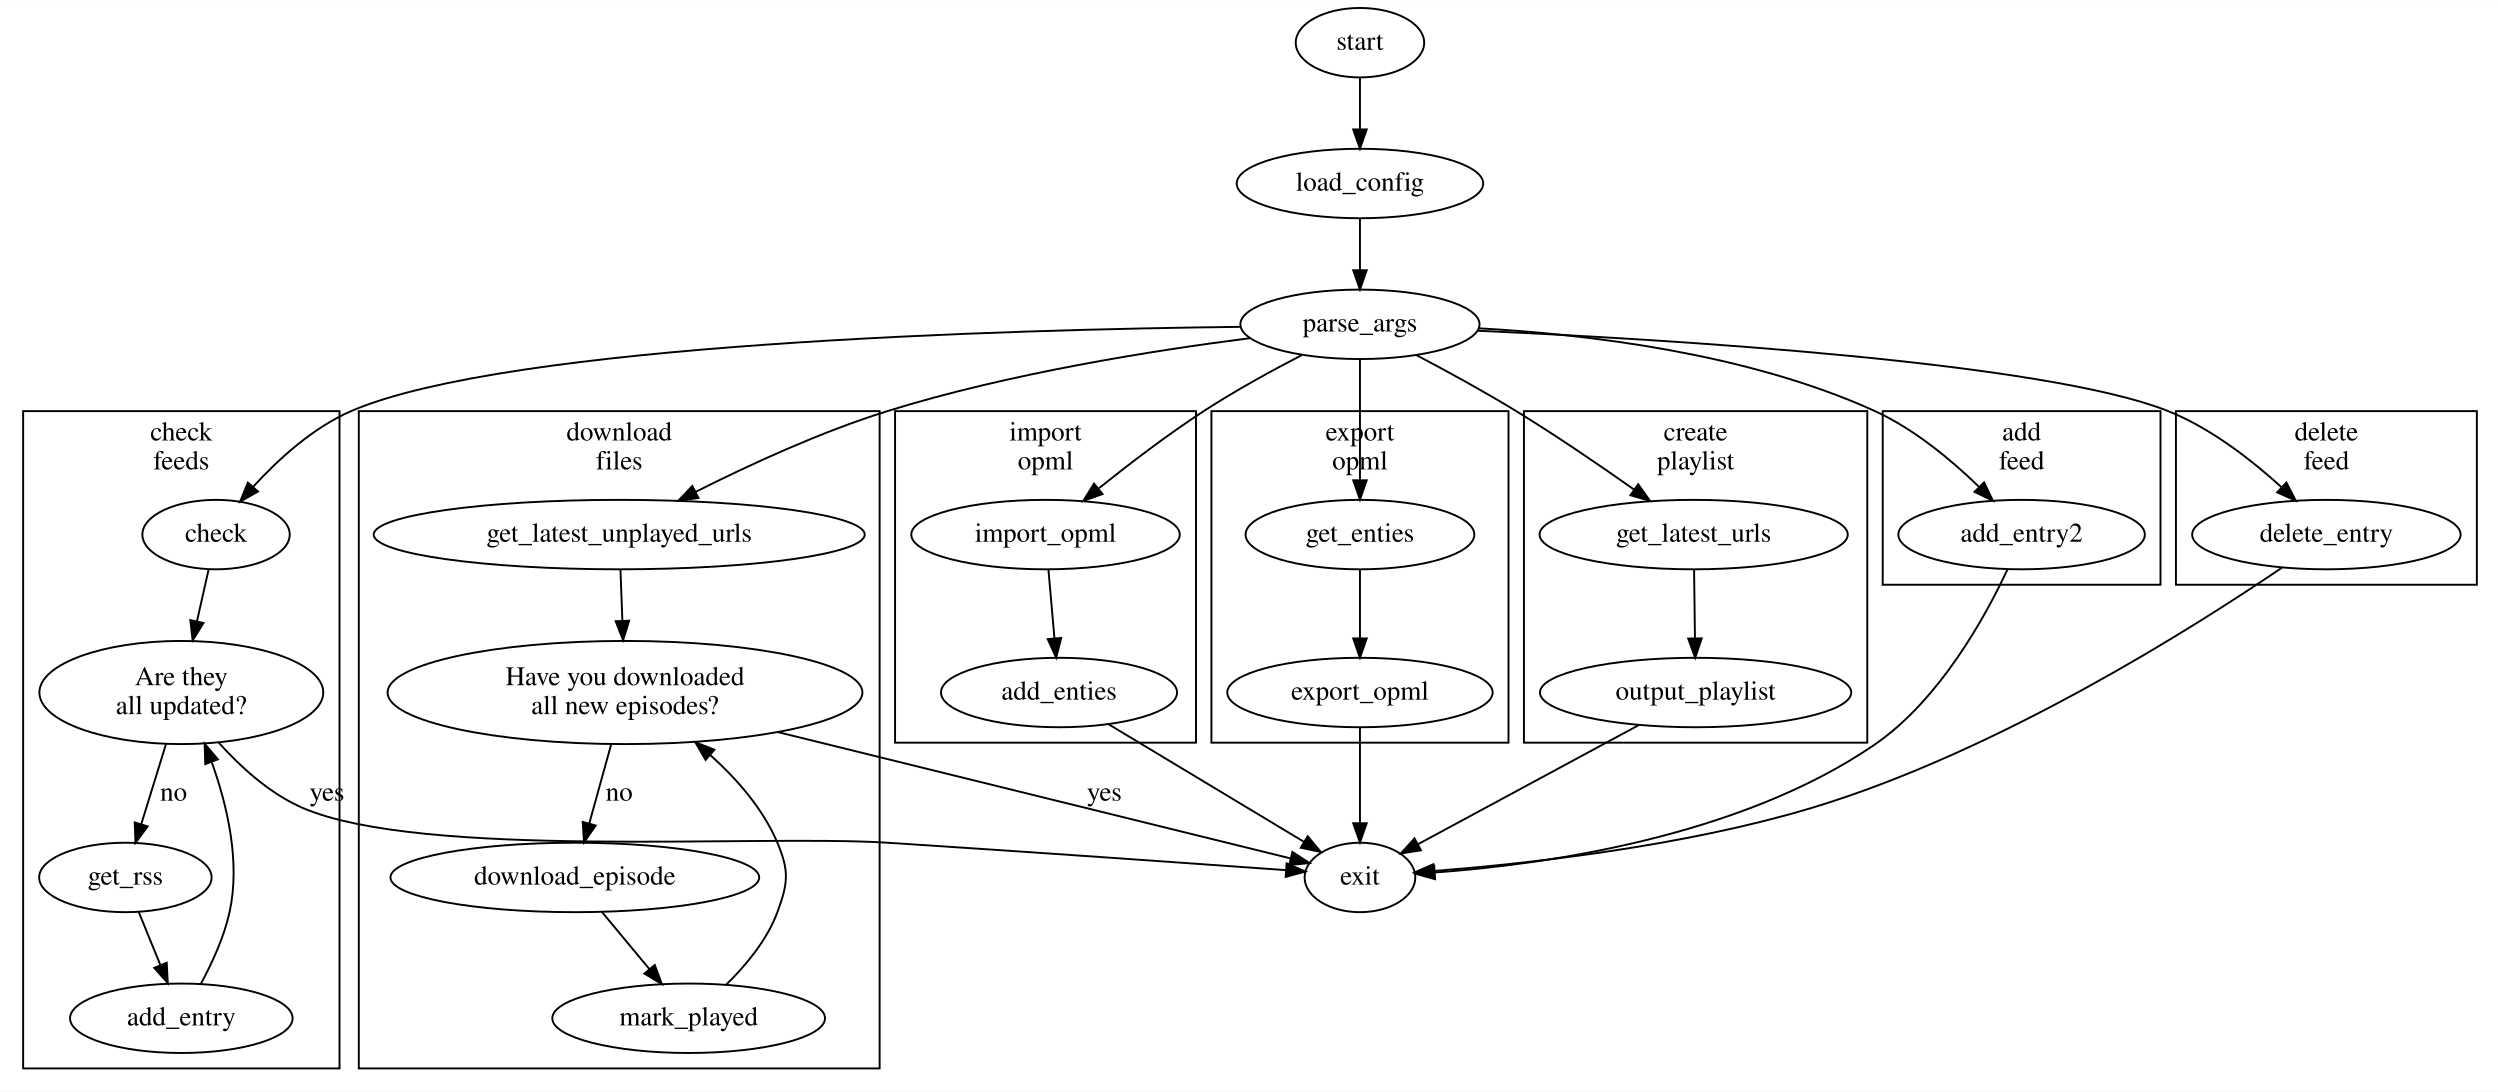
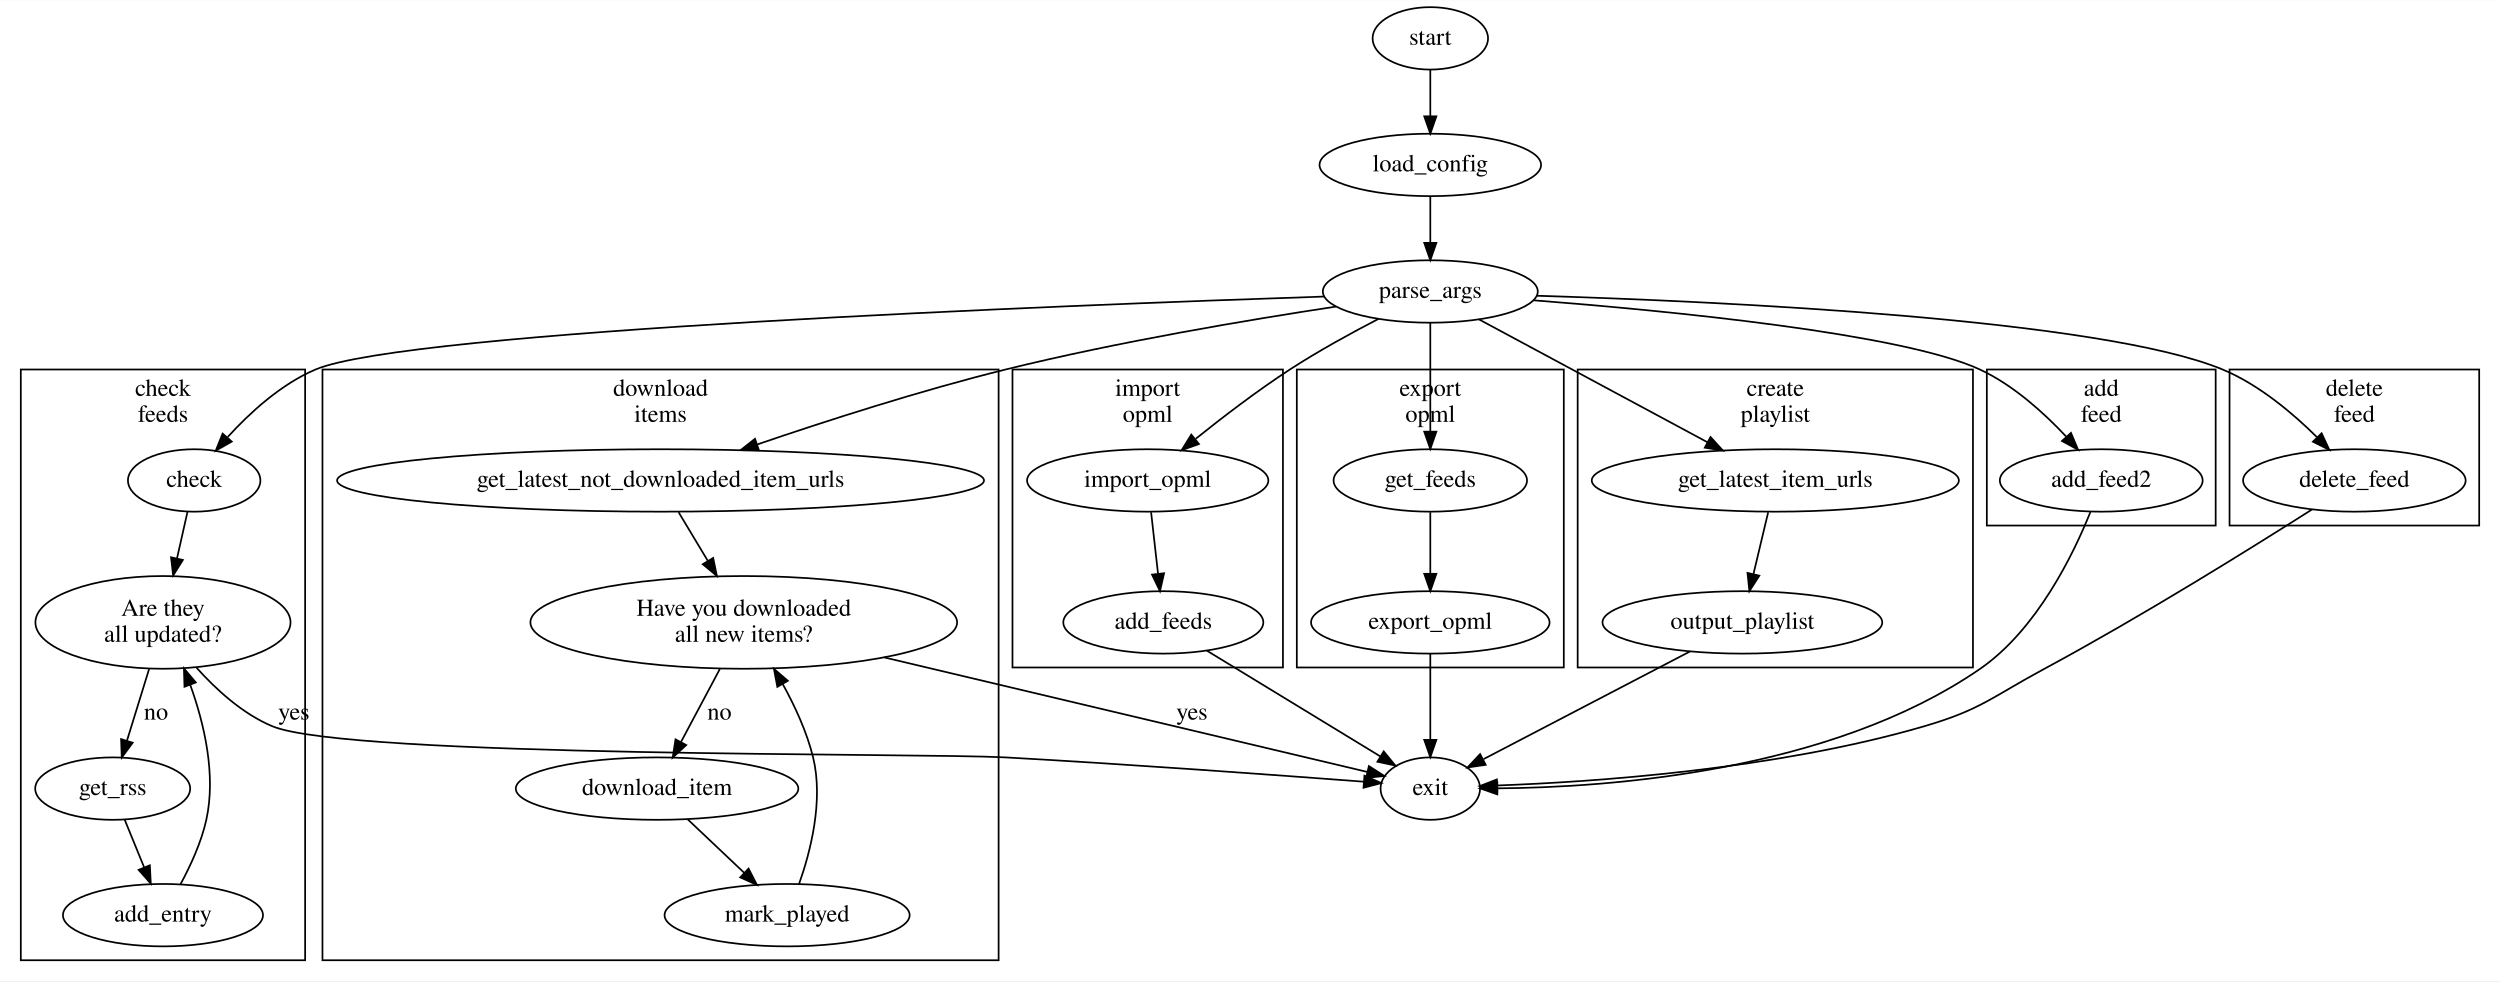
- <svg xmlns="http://www.w3.org/2000/svg" width="1296pt" height="566pt" viewBox="0.00 0.00 1296.00 565.74">
+ <svg xmlns="http://www.w3.org/2000/svg" width="1442pt" height="566pt" viewBox="0.00 0.00 1442.00 565.74">
  <g id="graph0" class="graph" transform="scale(1 1) rotate(0) translate(4 561.74)">
-     <polygon fill="white" stroke="none" points="-4,4 -4,-561.74 1292,-561.74 1292,4 -4,4" />
+     <polygon fill="white" stroke="none" points="-4,4 -4,-561.74 1438,-561.74 1438,4 -4,4" />
    <g id="clust1" class="cluster">
      <polygon fill="none" stroke="black" points="8,-8 8,-348.74 172,-348.74 172,-8 8,-8" />
      <text text-anchor="middle" x="90" y="-333.54" font-family="Times,serif" font-size="14.00">check</text>
      <text text-anchor="middle" x="90" y="-318.54" font-family="Times,serif" font-size="14.00">feeds</text>
    </g>
    <g id="clust2" class="cluster">
-       <polygon fill="none" stroke="black" points="182,-8 182,-348.74 452,-348.74 452,-8 182,-8" />
-       <text text-anchor="middle" x="317" y="-333.54" font-family="Times,serif" font-size="14.00">download</text>
-       <text text-anchor="middle" x="317" y="-318.54" font-family="Times,serif" font-size="14.00">files</text>
+       <polygon fill="none" stroke="black" points="182,-8 182,-348.74 572,-348.74 572,-8 182,-8" />
+       <text text-anchor="middle" x="377" y="-333.54" font-family="Times,serif" font-size="14.00">download</text>
+       <text text-anchor="middle" x="377" y="-318.54" font-family="Times,serif" font-size="14.00">items</text>
    </g>
    <g id="clust3" class="cluster">
-       <polygon fill="none" stroke="black" points="460,-176.87 460,-348.74 616,-348.74 616,-176.87 460,-176.87" />
-       <text text-anchor="middle" x="538" y="-333.54" font-family="Times,serif" font-size="14.00">import</text>
-       <text text-anchor="middle" x="538" y="-318.54" font-family="Times,serif" font-size="14.00">opml</text>
+       <polygon fill="none" stroke="black" points="580,-176.87 580,-348.74 736,-348.74 736,-176.87 580,-176.87" />
+       <text text-anchor="middle" x="658" y="-333.54" font-family="Times,serif" font-size="14.00">import</text>
+       <text text-anchor="middle" x="658" y="-318.54" font-family="Times,serif" font-size="14.00">opml</text>
    </g>
    <g id="clust4" class="cluster">
-       <polygon fill="none" stroke="black" points="624,-176.87 624,-348.74 778,-348.74 778,-176.87 624,-176.87" />
-       <text text-anchor="middle" x="701" y="-333.54" font-family="Times,serif" font-size="14.00">export</text>
-       <text text-anchor="middle" x="701" y="-318.54" font-family="Times,serif" font-size="14.00">opml</text>
+       <polygon fill="none" stroke="black" points="744,-176.87 744,-348.74 898,-348.74 898,-176.87 744,-176.87" />
+       <text text-anchor="middle" x="821" y="-333.54" font-family="Times,serif" font-size="14.00">export</text>
+       <text text-anchor="middle" x="821" y="-318.54" font-family="Times,serif" font-size="14.00">opml</text>
    </g>
    <g id="clust5" class="cluster">
-       <polygon fill="none" stroke="black" points="786,-176.87 786,-348.74 964,-348.74 964,-176.87 786,-176.87" />
-       <text text-anchor="middle" x="875" y="-333.54" font-family="Times,serif" font-size="14.00">create</text>
-       <text text-anchor="middle" x="875" y="-318.54" font-family="Times,serif" font-size="14.00">playlist</text>
+       <polygon fill="none" stroke="black" points="906,-176.87 906,-348.74 1134,-348.74 1134,-176.87 906,-176.87" />
+       <text text-anchor="middle" x="1020" y="-333.54" font-family="Times,serif" font-size="14.00">create</text>
+       <text text-anchor="middle" x="1020" y="-318.54" font-family="Times,serif" font-size="14.00">playlist</text>
    </g>
    <g id="clust6" class="cluster">
-       <polygon fill="none" stroke="black" points="972,-258.74 972,-348.74 1116,-348.74 1116,-258.74 972,-258.74" />
-       <text text-anchor="middle" x="1044" y="-333.54" font-family="Times,serif" font-size="14.00">add</text>
-       <text text-anchor="middle" x="1044" y="-318.54" font-family="Times,serif" font-size="14.00">feed</text>
+       <polygon fill="none" stroke="black" points="1142,-258.74 1142,-348.74 1274,-348.74 1274,-258.74 1142,-258.74" />
+       <text text-anchor="middle" x="1208" y="-333.54" font-family="Times,serif" font-size="14.00">add</text>
+       <text text-anchor="middle" x="1208" y="-318.54" font-family="Times,serif" font-size="14.00">feed</text>
    </g>
    <g id="clust7" class="cluster">
-       <polygon fill="none" stroke="black" points="1124,-258.74 1124,-348.74 1280,-348.74 1280,-258.74 1124,-258.74" />
-       <text text-anchor="middle" x="1202" y="-333.54" font-family="Times,serif" font-size="14.00">delete</text>
-       <text text-anchor="middle" x="1202" y="-318.54" font-family="Times,serif" font-size="14.00">feed</text>
+       <polygon fill="none" stroke="black" points="1282,-258.74 1282,-348.74 1426,-348.74 1426,-258.74 1282,-258.74" />
+       <text text-anchor="middle" x="1354" y="-333.54" font-family="Times,serif" font-size="14.00">delete</text>
+       <text text-anchor="middle" x="1354" y="-318.54" font-family="Times,serif" font-size="14.00">feed</text>
    </g>
    <g id="node1" class="node">
-       <ellipse fill="none" stroke="black" cx="701" cy="-539.74" rx="33.295" ry="18" />
-       <text text-anchor="middle" x="701" y="-536.04" font-family="Times,serif" font-size="14.00">start</text>
+       <ellipse fill="none" stroke="black" cx="821" cy="-539.74" rx="33.295" ry="18" />
+       <text text-anchor="middle" x="821" y="-536.04" font-family="Times,serif" font-size="14.00">start</text>
    </g>
    <g id="node2" class="node">
-       <ellipse fill="none" stroke="black" cx="701" cy="-466.74" rx="63.889" ry="18" />
-       <text text-anchor="middle" x="701" y="-463.04" font-family="Times,serif" font-size="14.00">load_config</text>
+       <ellipse fill="none" stroke="black" cx="821" cy="-466.74" rx="63.889" ry="18" />
+       <text text-anchor="middle" x="821" y="-463.04" font-family="Times,serif" font-size="14.00">load_config</text>
    </g>
    <g id="edge1" class="edge">
-       <path fill="none" stroke="black" d="M701,-521.553C701,-513.53 701,-503.788 701,-494.809" />
-       <polygon fill="black" stroke="black" points="704.5,-494.769 701,-484.769 697.5,-494.769 704.5,-494.769" />
+       <path fill="none" stroke="black" d="M821,-521.553C821,-513.53 821,-503.788 821,-494.809" />
+       <polygon fill="black" stroke="black" points="824.5,-494.769 821,-484.769 817.5,-494.769 824.5,-494.769" />
    </g>
    <g id="node3" class="node">
-       <ellipse fill="none" stroke="black" cx="701" cy="-393.74" rx="61.99" ry="18" />
-       <text text-anchor="middle" x="701" y="-390.04" font-family="Times,serif" font-size="14.00">parse_args</text>
+       <ellipse fill="none" stroke="black" cx="821" cy="-393.74" rx="61.99" ry="18" />
+       <text text-anchor="middle" x="821" y="-390.04" font-family="Times,serif" font-size="14.00">parse_args</text>
    </g>
    <g id="edge2" class="edge">
-       <path fill="none" stroke="black" d="M701,-448.553C701,-440.53 701,-430.788 701,-421.809" />
-       <polygon fill="black" stroke="black" points="704.5,-421.769 701,-411.769 697.5,-421.769 704.5,-421.769" />
+       <path fill="none" stroke="black" d="M821,-448.553C821,-440.53 821,-430.788 821,-421.809" />
+       <polygon fill="black" stroke="black" points="824.5,-421.769 821,-411.769 817.5,-421.769 824.5,-421.769" />
    </g>
    <g id="node4" class="node">
      <ellipse fill="none" stroke="black" cx="108" cy="-284.74" rx="38.194" ry="18" />
      <text text-anchor="middle" x="108" y="-281.04" font-family="Times,serif" font-size="14.00">check</text>
    </g>
    <g id="edge3" class="edge">
-       <path fill="none" stroke="black" d="M639.032,-392.435C518.973,-391.047 259.327,-383.93 178,-348.74 158.181,-340.165 140.18,-323.668 127.396,-309.707" />
-       <polygon fill="black" stroke="black" points="129.728,-307.059 120.497,-301.859 124.471,-311.68 129.728,-307.059" />
+       <path fill="none" stroke="black" d="M759.799,-390.823C609.509,-385.793 230.677,-371.047 178,-348.74 158.115,-340.319 140.115,-323.818 127.349,-309.816" />
+       <polygon fill="black" stroke="black" points="129.68,-307.164 120.463,-301.94 124.41,-311.772 129.68,-307.164" />
    </g>
    <g id="node5" class="node">
-       <ellipse fill="none" stroke="black" cx="317" cy="-284.74" rx="127.277" ry="18" />
-       <text text-anchor="middle" x="317" y="-281.04" font-family="Times,serif" font-size="14.00">get_latest_unplayed_urls</text>
+       <ellipse fill="none" stroke="black" cx="377" cy="-284.74" rx="186.567" ry="18" />
+       <text text-anchor="middle" x="377" y="-281.04" font-family="Times,serif" font-size="14.00">get_latest_not_downloaded_item_urls</text>
    </g>
    <g id="edge4" class="edge">
-       <path fill="none" stroke="black" d="M644.099,-386.58C593.825,-380.184 518.928,-368.318 456,-348.74 421.375,-337.968 384.044,-320.707 356.796,-306.975" />
-       <polygon fill="black" stroke="black" points="358.098,-303.709 347.6,-302.281 354.916,-309.944 358.098,-303.709" />
+       <path fill="none" stroke="black" d="M766.567,-385.025C716.637,-377.462 640.82,-364.75 576,-348.74 526.923,-336.618 472.242,-319 432.637,-305.476" />
+       <polygon fill="black" stroke="black" points="433.754,-302.159 423.16,-302.219 431.479,-308.779 433.754,-302.159" />
    </g>
    <g id="node6" class="node">
-       <ellipse fill="none" stroke="black" cx="874" cy="-284.74" rx="79.886" ry="18" />
-       <text text-anchor="middle" x="874" y="-281.04" font-family="Times,serif" font-size="14.00">get_latest_urls</text>
+       <ellipse fill="none" stroke="black" cx="1020" cy="-284.74" rx="105.881" ry="18" />
+       <text text-anchor="middle" x="1020" y="-281.04" font-family="Times,serif" font-size="14.00">get_latest_item_urls</text>
    </g>
    <g id="edge5" class="edge">
-       <path fill="none" stroke="black" d="M730.275,-377.77C745.854,-369.571 765.209,-359.012 782,-348.74 802.861,-335.978 825.536,-320.47 843.156,-308.034" />
-       <polygon fill="black" stroke="black" points="845.242,-310.845 851.369,-302.201 841.189,-305.138 845.242,-310.845" />
+       <path fill="none" stroke="black" d="M849.09,-377.637C883.507,-359.131 942.018,-327.67 980.839,-306.796" />
+       <polygon fill="black" stroke="black" points="982.624,-309.811 989.774,-301.992 979.309,-303.646 982.624,-309.811" />
    </g>
    <g id="node7" class="node">
-       <ellipse fill="none" stroke="black" cx="538" cy="-284.74" rx="69.588" ry="18" />
-       <text text-anchor="middle" x="538" y="-281.04" font-family="Times,serif" font-size="14.00">import_opml</text>
+       <ellipse fill="none" stroke="black" cx="658" cy="-284.74" rx="69.588" ry="18" />
+       <text text-anchor="middle" x="658" y="-281.04" font-family="Times,serif" font-size="14.00">import_opml</text>
    </g>
    <g id="edge6" class="edge">
-       <path fill="none" stroke="black" d="M671.11,-377.94C655.533,-369.872 636.37,-359.38 620,-348.74 601.203,-336.523 581.233,-321.234 565.707,-308.777" />
-       <polygon fill="black" stroke="black" points="567.547,-305.763 557.574,-302.186 563.139,-311.202 567.547,-305.763" />
+       <path fill="none" stroke="black" d="M791.11,-377.94C775.533,-369.872 756.37,-359.38 740,-348.74 721.203,-336.523 701.233,-321.234 685.707,-308.777" />
+       <polygon fill="black" stroke="black" points="687.547,-305.763 677.574,-302.186 683.139,-311.202 687.547,-305.763" />
    </g>
    <g id="node8" class="node">
-       <ellipse fill="none" stroke="black" cx="701" cy="-284.74" rx="59.29" ry="18" />
-       <text text-anchor="middle" x="701" y="-281.04" font-family="Times,serif" font-size="14.00">get_enties</text>
+       <ellipse fill="none" stroke="black" cx="821" cy="-284.74" rx="55.79" ry="18" />
+       <text text-anchor="middle" x="821" y="-281.04" font-family="Times,serif" font-size="14.00">get_feeds</text>
    </g>
    <g id="edge7" class="edge">
-       <path fill="none" stroke="black" d="M701,-375.549C701,-358.701 701,-332.758 701,-313.08" />
-       <polygon fill="black" stroke="black" points="704.5,-312.889 701,-302.889 697.5,-312.889 704.5,-312.889" />
+       <path fill="none" stroke="black" d="M821,-375.549C821,-358.701 821,-332.758 821,-313.08" />
+       <polygon fill="black" stroke="black" points="824.5,-312.889 821,-302.889 817.5,-312.889 824.5,-312.889" />
    </g>
    <g id="node9" class="node">
-       <ellipse fill="none" stroke="black" cx="1044" cy="-284.74" rx="63.889" ry="18" />
-       <text text-anchor="middle" x="1044" y="-281.04" font-family="Times,serif" font-size="14.00">add_entry2</text>
+       <ellipse fill="none" stroke="black" cx="1208" cy="-284.74" rx="58.49" ry="18" />
+       <text text-anchor="middle" x="1208" y="-281.04" font-family="Times,serif" font-size="14.00">add_feed2</text>
    </g>
    <g id="edge8" class="edge">
-       <path fill="none" stroke="black" d="M762.488,-391.674C818.38,-388.641 901.956,-378.848 968,-348.74 988.394,-339.443 1007.79,-323.203 1021.88,-309.54" />
-       <polygon fill="black" stroke="black" points="1024.54,-311.824 1029.13,-302.276 1019.59,-306.878 1024.54,-311.824" />
+       <path fill="none" stroke="black" d="M880.529,-388.655C959.323,-382.536 1093.48,-369.449 1138,-348.74 1157.21,-339.806 1174.9,-323.776 1187.7,-310.123" />
+       <polygon fill="black" stroke="black" points="1190.54,-312.199 1194.64,-302.43 1185.34,-307.51 1190.54,-312.199" />
    </g>
    <g id="node10" class="node">
-       <ellipse fill="none" stroke="black" cx="1202" cy="-284.74" rx="69.588" ry="18" />
-       <text text-anchor="middle" x="1202" y="-281.04" font-family="Times,serif" font-size="14.00">delete_entry</text>
+       <ellipse fill="none" stroke="black" cx="1354" cy="-284.74" rx="64.189" ry="18" />
+       <text text-anchor="middle" x="1354" y="-281.04" font-family="Times,serif" font-size="14.00">delete_feed</text>
    </g>
    <g id="edge9" class="edge">
-       <path fill="none" stroke="black" d="M762.067,-390.4C862.19,-385.888 1056.49,-374.098 1120,-348.74 1142.15,-339.897 1163.39,-323.267 1178.7,-309.313" />
-       <polygon fill="black" stroke="black" points="1181.26,-311.716 1186.14,-302.315 1176.46,-306.617 1181.26,-311.716" />
+       <path fill="none" stroke="black" d="M882.522,-391.272C990.214,-387.968 1208.08,-377.813 1278,-348.74 1298.83,-340.079 1318.33,-323.67 1332.36,-309.769" />
+       <polygon fill="black" stroke="black" points="1335.1,-311.976 1339.57,-302.37 1330.09,-307.091 1335.1,-311.976" />
    </g>
    <g id="node11" class="node">
      <ellipse fill="none" stroke="black" cx="90" cy="-202.87" rx="73.578" ry="26.741" />
      <text text-anchor="middle" x="90" y="-206.67" font-family="Times,serif" font-size="14.00">Are they</text>
      <text text-anchor="middle" x="90" y="-191.67" font-family="Times,serif" font-size="14.00">all updated?</text>
    </g>
    <g id="edge10" class="edge">
      <path fill="none" stroke="black" d="M104.183,-266.802C102.409,-258.933 100.229,-249.257 98.114,-239.873" />
      <polygon fill="black" stroke="black" points="101.48,-238.891 95.867,-229.905 94.652,-240.43 101.48,-238.891" />
    </g>
    <g id="node14" class="node">
-       <ellipse fill="none" stroke="black" cx="320" cy="-202.87" rx="123.073" ry="26.741" />
-       <text text-anchor="middle" x="320" y="-206.67" font-family="Times,serif" font-size="14.00">Have you downloaded</text>
-       <text text-anchor="middle" x="320" y="-191.67" font-family="Times,serif" font-size="14.00">all new episodes?</text>
+       <ellipse fill="none" stroke="black" cx="425" cy="-202.87" rx="123.073" ry="26.741" />
+       <text text-anchor="middle" x="425" y="-206.67" font-family="Times,serif" font-size="14.00">Have you downloaded</text>
+       <text text-anchor="middle" x="425" y="-191.67" font-family="Times,serif" font-size="14.00">all new items?</text>
    </g>
    <g id="edge14" class="edge">
-       <path fill="none" stroke="black" d="M317.651,-266.41C317.941,-258.676 318.295,-249.256 318.639,-240.098" />
-       <polygon fill="black" stroke="black" points="322.142,-240.098 319.02,-229.974 315.147,-239.836 322.142,-240.098" />
+       <path fill="none" stroke="black" d="M387.415,-266.41C392.355,-258.19 398.44,-248.065 404.263,-238.375" />
+       <polygon fill="black" stroke="black" points="407.346,-240.04 409.498,-229.665 401.346,-236.434 407.346,-240.04" />
    </g>
    <g id="node19" class="node">
-       <ellipse fill="none" stroke="black" cx="875" cy="-202.87" rx="80.686" ry="18" />
-       <text text-anchor="middle" x="875" y="-199.17" font-family="Times,serif" font-size="14.00">output_playlist</text>
+       <ellipse fill="none" stroke="black" cx="1001" cy="-202.87" rx="80.686" ry="18" />
+       <text text-anchor="middle" x="1001" y="-199.17" font-family="Times,serif" font-size="14.00">output_playlist</text>
    </g>
    <g id="edge20" class="edge">
-       <path fill="none" stroke="black" d="M874.217,-266.41C874.346,-256.082 874.513,-242.748 874.66,-231.046" />
-       <polygon fill="black" stroke="black" points="878.161,-230.936 874.787,-220.892 871.162,-230.848 878.161,-230.936" />
+       <path fill="none" stroke="black" d="M1015.88,-266.41C1013.4,-255.977 1010.18,-242.475 1007.38,-230.689" />
+       <polygon fill="black" stroke="black" points="1010.77,-229.811 1005.05,-220.892 1003.96,-231.431 1010.77,-229.811" />
    </g>
    <g id="node17" class="node">
-       <ellipse fill="none" stroke="black" cx="545" cy="-202.87" rx="61.189" ry="18" />
-       <text text-anchor="middle" x="545" y="-199.17" font-family="Times,serif" font-size="14.00">add_enties</text>
+       <ellipse fill="none" stroke="black" cx="667" cy="-202.87" rx="57.69" ry="18" />
+       <text text-anchor="middle" x="667" y="-199.17" font-family="Times,serif" font-size="14.00">add_feeds</text>
    </g>
    <g id="edge18" class="edge">
-       <path fill="none" stroke="black" d="M539.519,-266.41C540.424,-256.082 541.593,-242.748 542.618,-231.046" />
-       <polygon fill="black" stroke="black" points="546.122,-231.16 543.508,-220.892 539.148,-230.549 546.122,-231.16" />
+       <path fill="none" stroke="black" d="M659.953,-266.41C661.117,-256.082 662.619,-242.748 663.938,-231.046" />
+       <polygon fill="black" stroke="black" points="667.44,-231.222 665.082,-220.892 660.484,-230.438 667.44,-231.222" />
    </g>
    <g id="node18" class="node">
-       <ellipse fill="none" stroke="black" cx="701" cy="-202.87" rx="68.788" ry="18" />
-       <text text-anchor="middle" x="701" y="-199.17" font-family="Times,serif" font-size="14.00">export_opml</text>
+       <ellipse fill="none" stroke="black" cx="821" cy="-202.87" rx="68.788" ry="18" />
+       <text text-anchor="middle" x="821" y="-199.17" font-family="Times,serif" font-size="14.00">export_opml</text>
    </g>
    <g id="edge19" class="edge">
-       <path fill="none" stroke="black" d="M701,-266.41C701,-256.082 701,-242.748 701,-231.046" />
-       <polygon fill="black" stroke="black" points="704.5,-230.892 701,-220.892 697.5,-230.892 704.5,-230.892" />
+       <path fill="none" stroke="black" d="M821,-266.41C821,-256.082 821,-242.748 821,-231.046" />
+       <polygon fill="black" stroke="black" points="824.5,-230.892 821,-220.892 817.5,-230.892 824.5,-230.892" />
    </g>
    <g id="node20" class="node">
-       <ellipse fill="none" stroke="black" cx="701" cy="-107" rx="28.695" ry="18" />
-       <text text-anchor="middle" x="701" y="-103.3" font-family="Times,serif" font-size="14.00">exit</text>
+       <ellipse fill="none" stroke="black" cx="821" cy="-107" rx="28.695" ry="18" />
+       <text text-anchor="middle" x="821" y="-103.3" font-family="Times,serif" font-size="14.00">exit</text>
    </g>
    <g id="edge26" class="edge">
-       <path fill="none" stroke="black" d="M1036.67,-266.668C1025.46,-242.652 1001.75,-199.234 968,-176 897.487,-127.457 795.075,-113.552 739.825,-109.58" />
-       <polygon fill="black" stroke="black" points="739.957,-106.081 729.752,-108.929 739.505,-113.067 739.957,-106.081" />
+       <path fill="none" stroke="black" d="M1201.74,-266.508C1192.01,-242.296 1170.89,-198.643 1138,-176 1051.7,-116.586 923.31,-107.622 859.659,-107.154" />
+       <polygon fill="black" stroke="black" points="859.652,-103.654 849.649,-107.148 859.647,-110.654 859.652,-103.654" />
    </g>
    <g id="edge27" class="edge">
-       <path fill="none" stroke="black" d="M1179.05,-267.65C1134.43,-237.311 1031.86,-172.091 935,-143 867.886,-122.842 786.305,-114.008 739.343,-110.357" />
-       <polygon fill="black" stroke="black" points="739.534,-106.861 729.303,-109.614 739.018,-113.842 739.534,-106.861" />
+       <path fill="none" stroke="black" d="M1329.53,-267.988C1295.46,-246.291 1231.53,-206.438 1175,-176 1145.07,-159.883 1138.63,-152.53 1106,-143 1020.36,-117.989 915.175,-110.842 859.625,-108.806" />
+       <polygon fill="black" stroke="black" points="859.632,-105.305 849.522,-108.473 859.401,-112.301 859.632,-105.305" />
    </g>
    <g id="node12" class="node">
      <ellipse fill="none" stroke="black" cx="61" cy="-107" rx="44.693" ry="18" />
      <text text-anchor="middle" x="61" y="-103.3" font-family="Times,serif" font-size="14.00">get_rss</text>
    </g>
    <g id="edge11" class="edge">
      <path fill="none" stroke="black" d="M81.999,-175.971C78.03,-163.125 73.243,-147.628 69.242,-134.677" />
      <polygon fill="black" stroke="black" points="72.528,-133.458 66.232,-124.936 65.84,-135.524 72.528,-133.458" />
      <text text-anchor="middle" x="86" y="-146.8" font-family="Times,serif" font-size="14.00">no</text>
    </g>
    <g id="edge23" class="edge">
-       <path fill="none" stroke="black" d="M109.371,-176.895C120.628,-164.362 135.943,-150.321 153,-143 214.984,-116.396 388.687,-129.335 456,-125 529.136,-120.29 614.512,-114.241 662.72,-110.774" />
-       <polygon fill="black" stroke="black" points="662.989,-114.264 672.712,-110.055 662.486,-107.282 662.989,-114.264" />
+       <path fill="none" stroke="black" d="M109.322,-176.781C120.566,-164.214 135.882,-150.178 153,-143 196.383,-124.81 529.031,-127.628 576,-125 649.173,-120.905 734.537,-114.645 782.732,-110.974" />
+       <polygon fill="black" stroke="black" points="783.017,-114.462 792.721,-110.209 782.483,-107.482 783.017,-114.462" />
      <text text-anchor="middle" x="165.5" y="-146.8" font-family="Times,serif" font-size="14.00">yes</text>
    </g>
    <g id="node13" class="node">
      <ellipse fill="none" stroke="black" cx="90" cy="-34" rx="57.69" ry="18" />
      <text text-anchor="middle" x="90" y="-30.3" font-family="Times,serif" font-size="14.00">add_entry</text>
    </g>
    <g id="edge12" class="edge">
      <path fill="none" stroke="black" d="M67.873,-89.174C71.218,-80.983 75.321,-70.937 79.082,-61.731" />
      <polygon fill="black" stroke="black" points="82.434,-62.779 82.975,-52.198 75.954,-60.133 82.434,-62.779" />
    </g>
    <g id="edge13" class="edge">
      <path fill="none" stroke="black" d="M100.108,-51.835C105.709,-62.164 112.111,-75.884 115,-89 120.754,-115.123 113.74,-144.638 105.694,-166.933" />
      <polygon fill="black" stroke="black" points="102.406,-165.732 102.092,-176.322 108.942,-168.24 102.406,-165.732" />
    </g>
    <g id="node15" class="node">
-       <ellipse fill="none" stroke="black" cx="294" cy="-107" rx="95.583" ry="18" />
-       <text text-anchor="middle" x="294" y="-103.3" font-family="Times,serif" font-size="14.00">download_episode</text>
+       <ellipse fill="none" stroke="black" cx="375" cy="-107" rx="81.486" ry="18" />
+       <text text-anchor="middle" x="375" y="-103.3" font-family="Times,serif" font-size="14.00">download_item</text>
    </g>
    <g id="edge15" class="edge">
-       <path fill="none" stroke="black" d="M312.827,-175.971C309.292,-163.211 305.033,-147.835 301.461,-134.937" />
-       <polygon fill="black" stroke="black" points="304.812,-133.924 298.77,-125.221 298.066,-135.793 304.812,-133.924" />
-       <text text-anchor="middle" x="317" y="-146.8" font-family="Times,serif" font-size="14.00">no</text>
+       <path fill="none" stroke="black" d="M411.205,-175.971C404.227,-162.871 395.78,-147.013 388.802,-133.911" />
+       <polygon fill="black" stroke="black" points="391.812,-132.117 384.021,-124.936 385.633,-135.408 391.812,-132.117" />
+       <text text-anchor="middle" x="411" y="-146.8" font-family="Times,serif" font-size="14.00">no</text>
    </g>
    <g id="edge21" class="edge">
-       <path fill="none" stroke="black" d="M399.406,-182.306C481.046,-162.192 604.527,-131.769 665.024,-116.864" />
-       <polygon fill="black" stroke="black" points="665.999,-120.228 674.871,-114.438 664.324,-113.432 665.999,-120.228" />
-       <text text-anchor="middle" x="568.5" y="-146.8" font-family="Times,serif" font-size="14.00">yes</text>
+       <path fill="none" stroke="black" d="M506.092,-182.648C591.402,-162.425 721.823,-131.509 784.664,-116.613" />
+       <polygon fill="black" stroke="black" points="785.588,-119.991 794.511,-114.279 783.973,-113.18 785.588,-119.991" />
+       <text text-anchor="middle" x="683.5" y="-146.8" font-family="Times,serif" font-size="14.00">yes</text>
    </g>
    <g id="node16" class="node">
-       <ellipse fill="none" stroke="black" cx="353" cy="-34" rx="70.688" ry="18" />
-       <text text-anchor="middle" x="353" y="-30.3" font-family="Times,serif" font-size="14.00">mark_played</text>
+       <ellipse fill="none" stroke="black" cx="450" cy="-34" rx="70.688" ry="18" />
+       <text text-anchor="middle" x="450" y="-30.3" font-family="Times,serif" font-size="14.00">mark_played</text>
    </g>
    <g id="edge16" class="edge">
-       <path fill="none" stroke="black" d="M307.982,-89.174C315.33,-80.332 324.473,-69.329 332.596,-59.553" />
-       <polygon fill="black" stroke="black" points="335.419,-61.633 339.118,-51.705 330.035,-57.159 335.419,-61.633" />
+       <path fill="none" stroke="black" d="M392.774,-89.174C402.464,-80.001 414.611,-68.501 425.218,-58.46" />
+       <polygon fill="black" stroke="black" points="427.756,-60.877 432.612,-51.46 422.944,-55.793 427.756,-60.877" />
    </g>
    <g id="edge17" class="edge">
-       <path fill="none" stroke="black" d="M372.391,-51.367C382.411,-61.129 393.639,-74.438 399,-89 404.528,-104.015 405.224,-110.26 399,-125 391.589,-142.552 377.993,-158.079 364.144,-170.501" />
-       <polygon fill="black" stroke="black" points="361.784,-167.914 356.462,-177.075 366.335,-173.232 361.784,-167.914" />
+       <path fill="none" stroke="black" d="M456.929,-52.073C463.376,-70.29 471.135,-99.919 465,-125 461.433,-139.581 454.57,-154.474 447.522,-167.22" />
+       <polygon fill="black" stroke="black" points="444.372,-165.677 442.402,-176.087 450.434,-169.178 444.372,-165.677" />
    </g>
    <g id="edge24" class="edge">
-       <path fill="none" stroke="black" d="M570.76,-186.369C598.56,-169.641 642.744,-143.054 671.81,-125.565" />
-       <polygon fill="black" stroke="black" points="673.912,-128.385 680.676,-120.23 670.303,-122.387 673.912,-128.385" />
+       <path fill="none" stroke="black" d="M692.086,-186.579C719.464,-169.891 763.234,-143.211 792.05,-125.647" />
+       <polygon fill="black" stroke="black" points="794.123,-128.482 800.84,-120.288 790.48,-122.505 794.123,-128.482" />
    </g>
    <g id="edge25" class="edge">
-       <path fill="none" stroke="black" d="M701,-184.653C701,-170.891 701,-151.34 701,-135.427" />
-       <polygon fill="black" stroke="black" points="704.5,-135.108 701,-125.108 697.5,-135.108 704.5,-135.108" />
+       <path fill="none" stroke="black" d="M821,-184.653C821,-170.891 821,-151.34 821,-135.427" />
+       <polygon fill="black" stroke="black" points="824.5,-135.108 821,-125.108 817.5,-135.108 824.5,-135.108" />
    </g>
    <g id="edge22" class="edge">
-       <path fill="none" stroke="black" d="M845.483,-185.946C813.626,-168.76 763.155,-141.532 731.08,-124.228" />
-       <polygon fill="black" stroke="black" points="732.618,-121.08 722.155,-119.413 729.294,-127.241 732.618,-121.08" />
+       <path fill="none" stroke="black" d="M970.872,-186.158C937.807,-168.915 885.009,-141.38 851.713,-124.017" />
+       <polygon fill="black" stroke="black" points="852.945,-120.712 842.46,-119.192 849.709,-126.919 852.945,-120.712" />
    </g>
  </g>
</svg>
